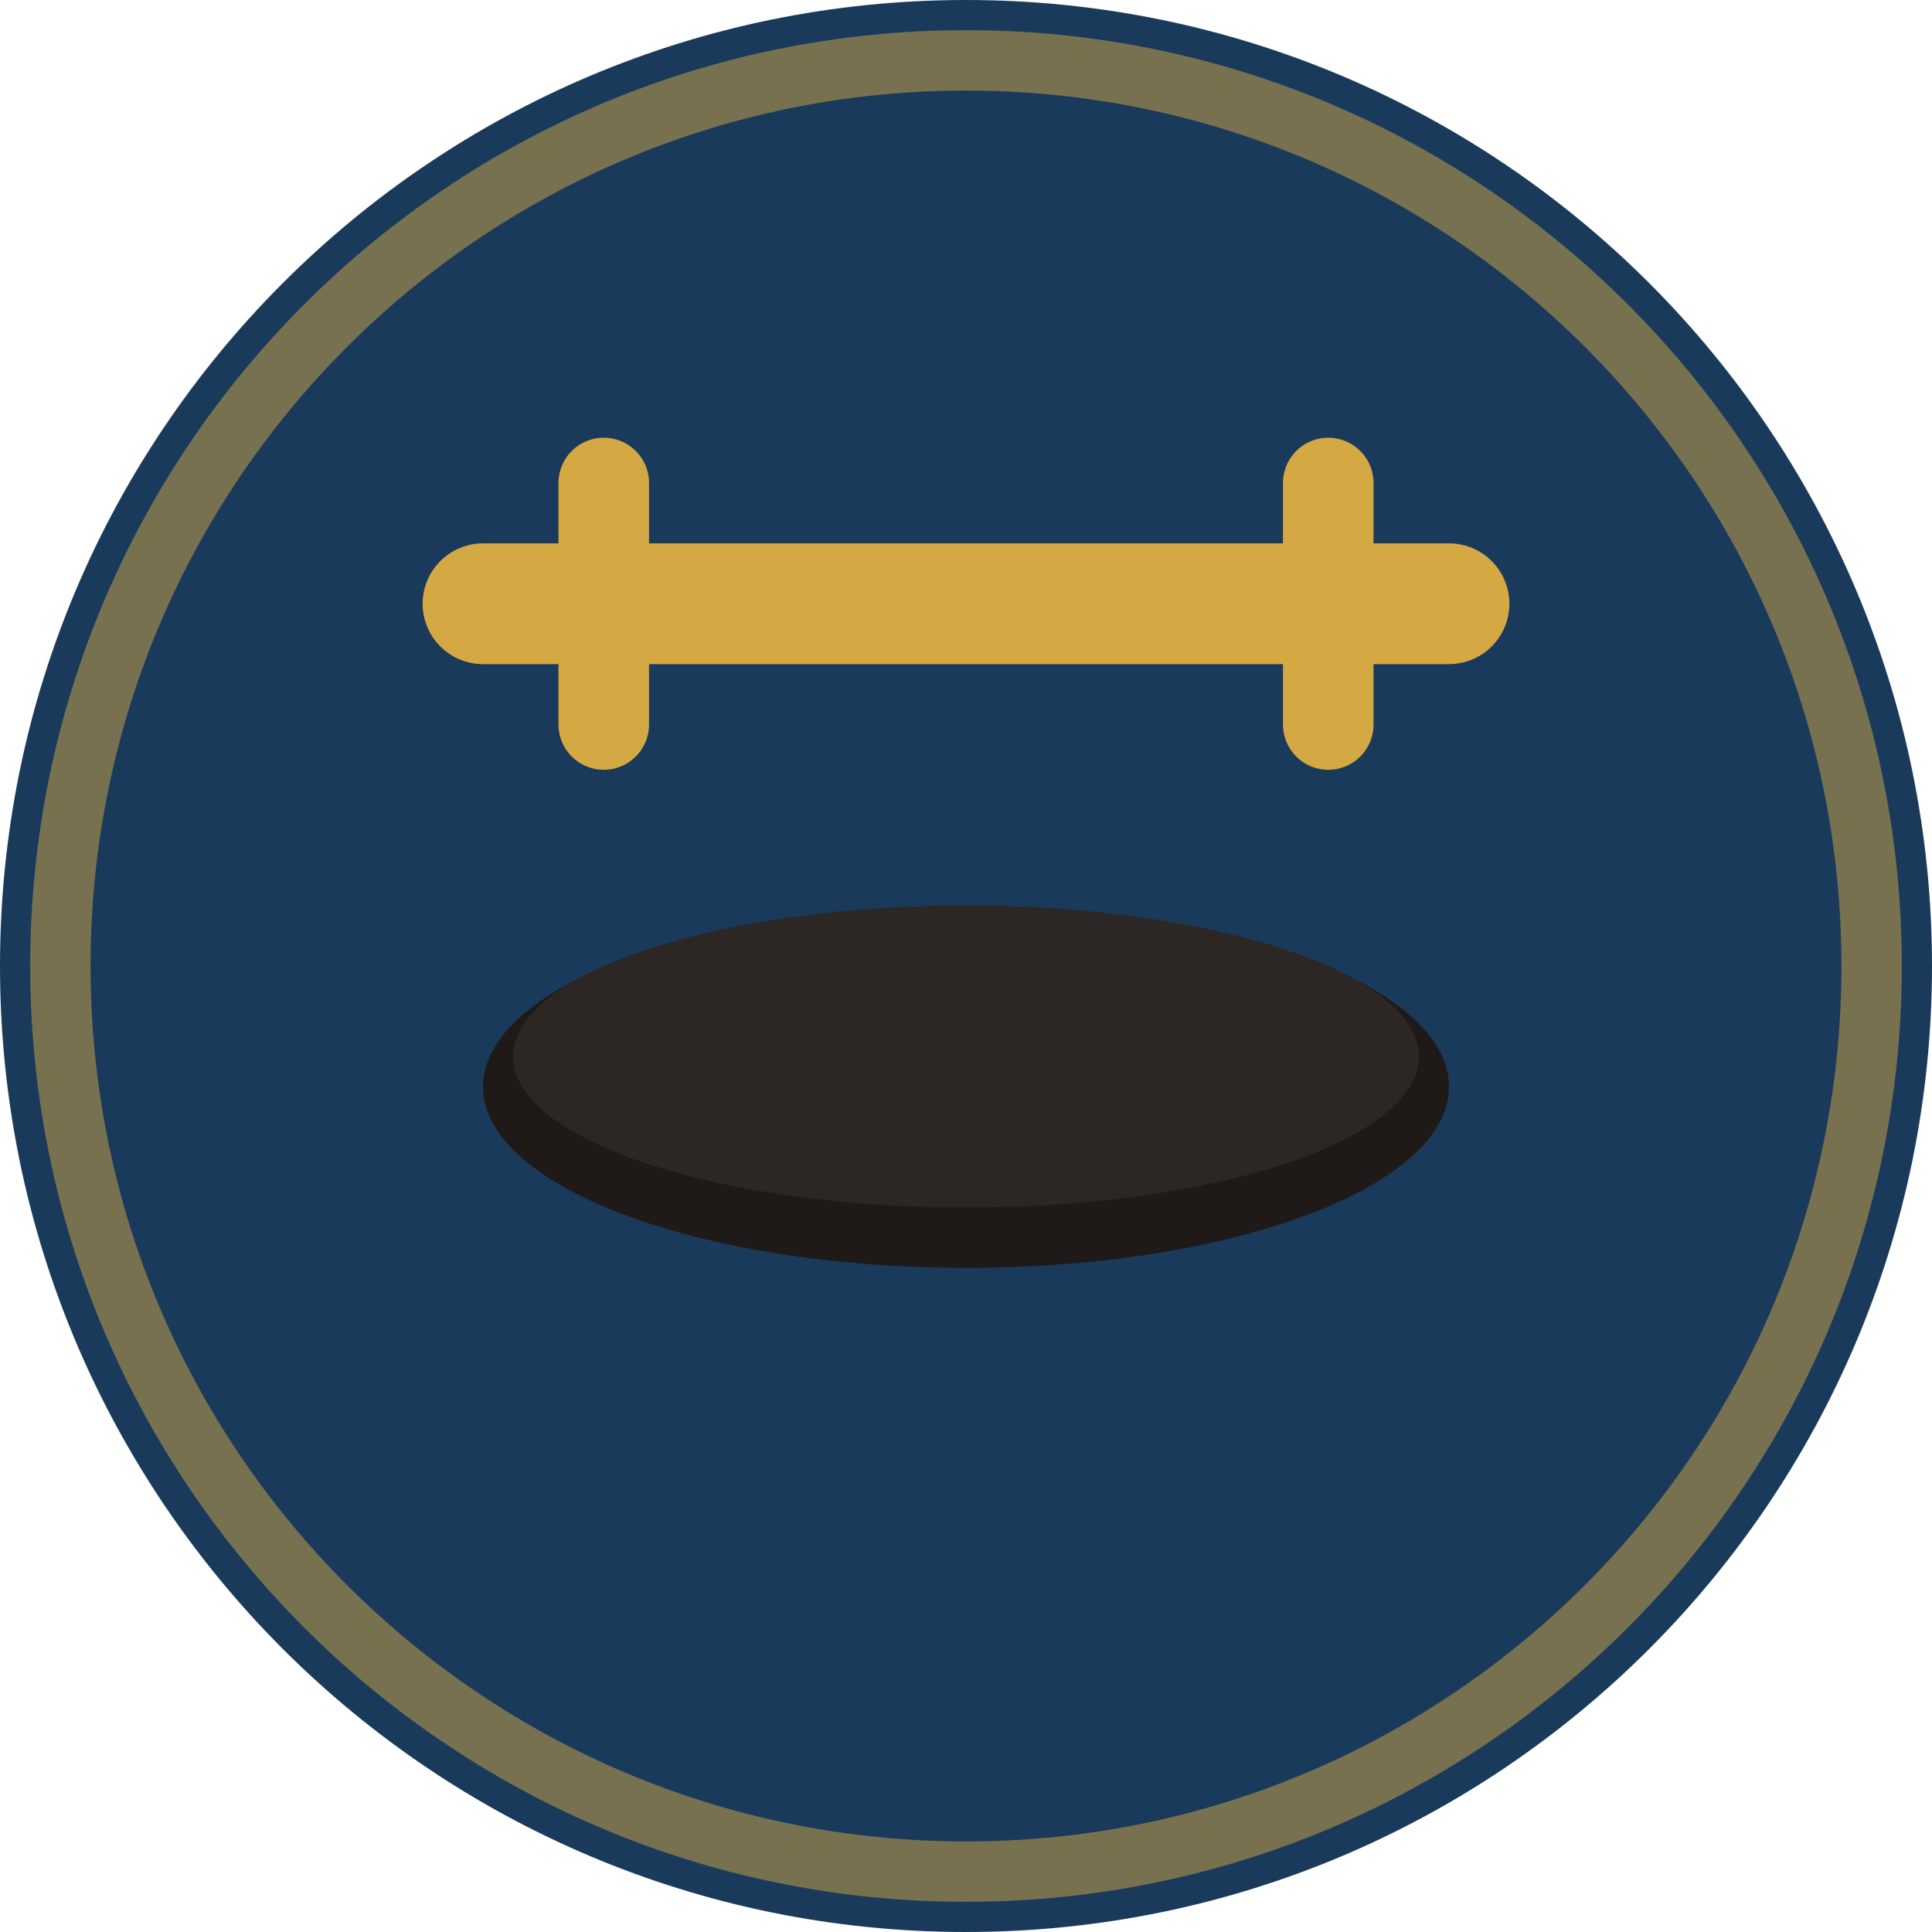
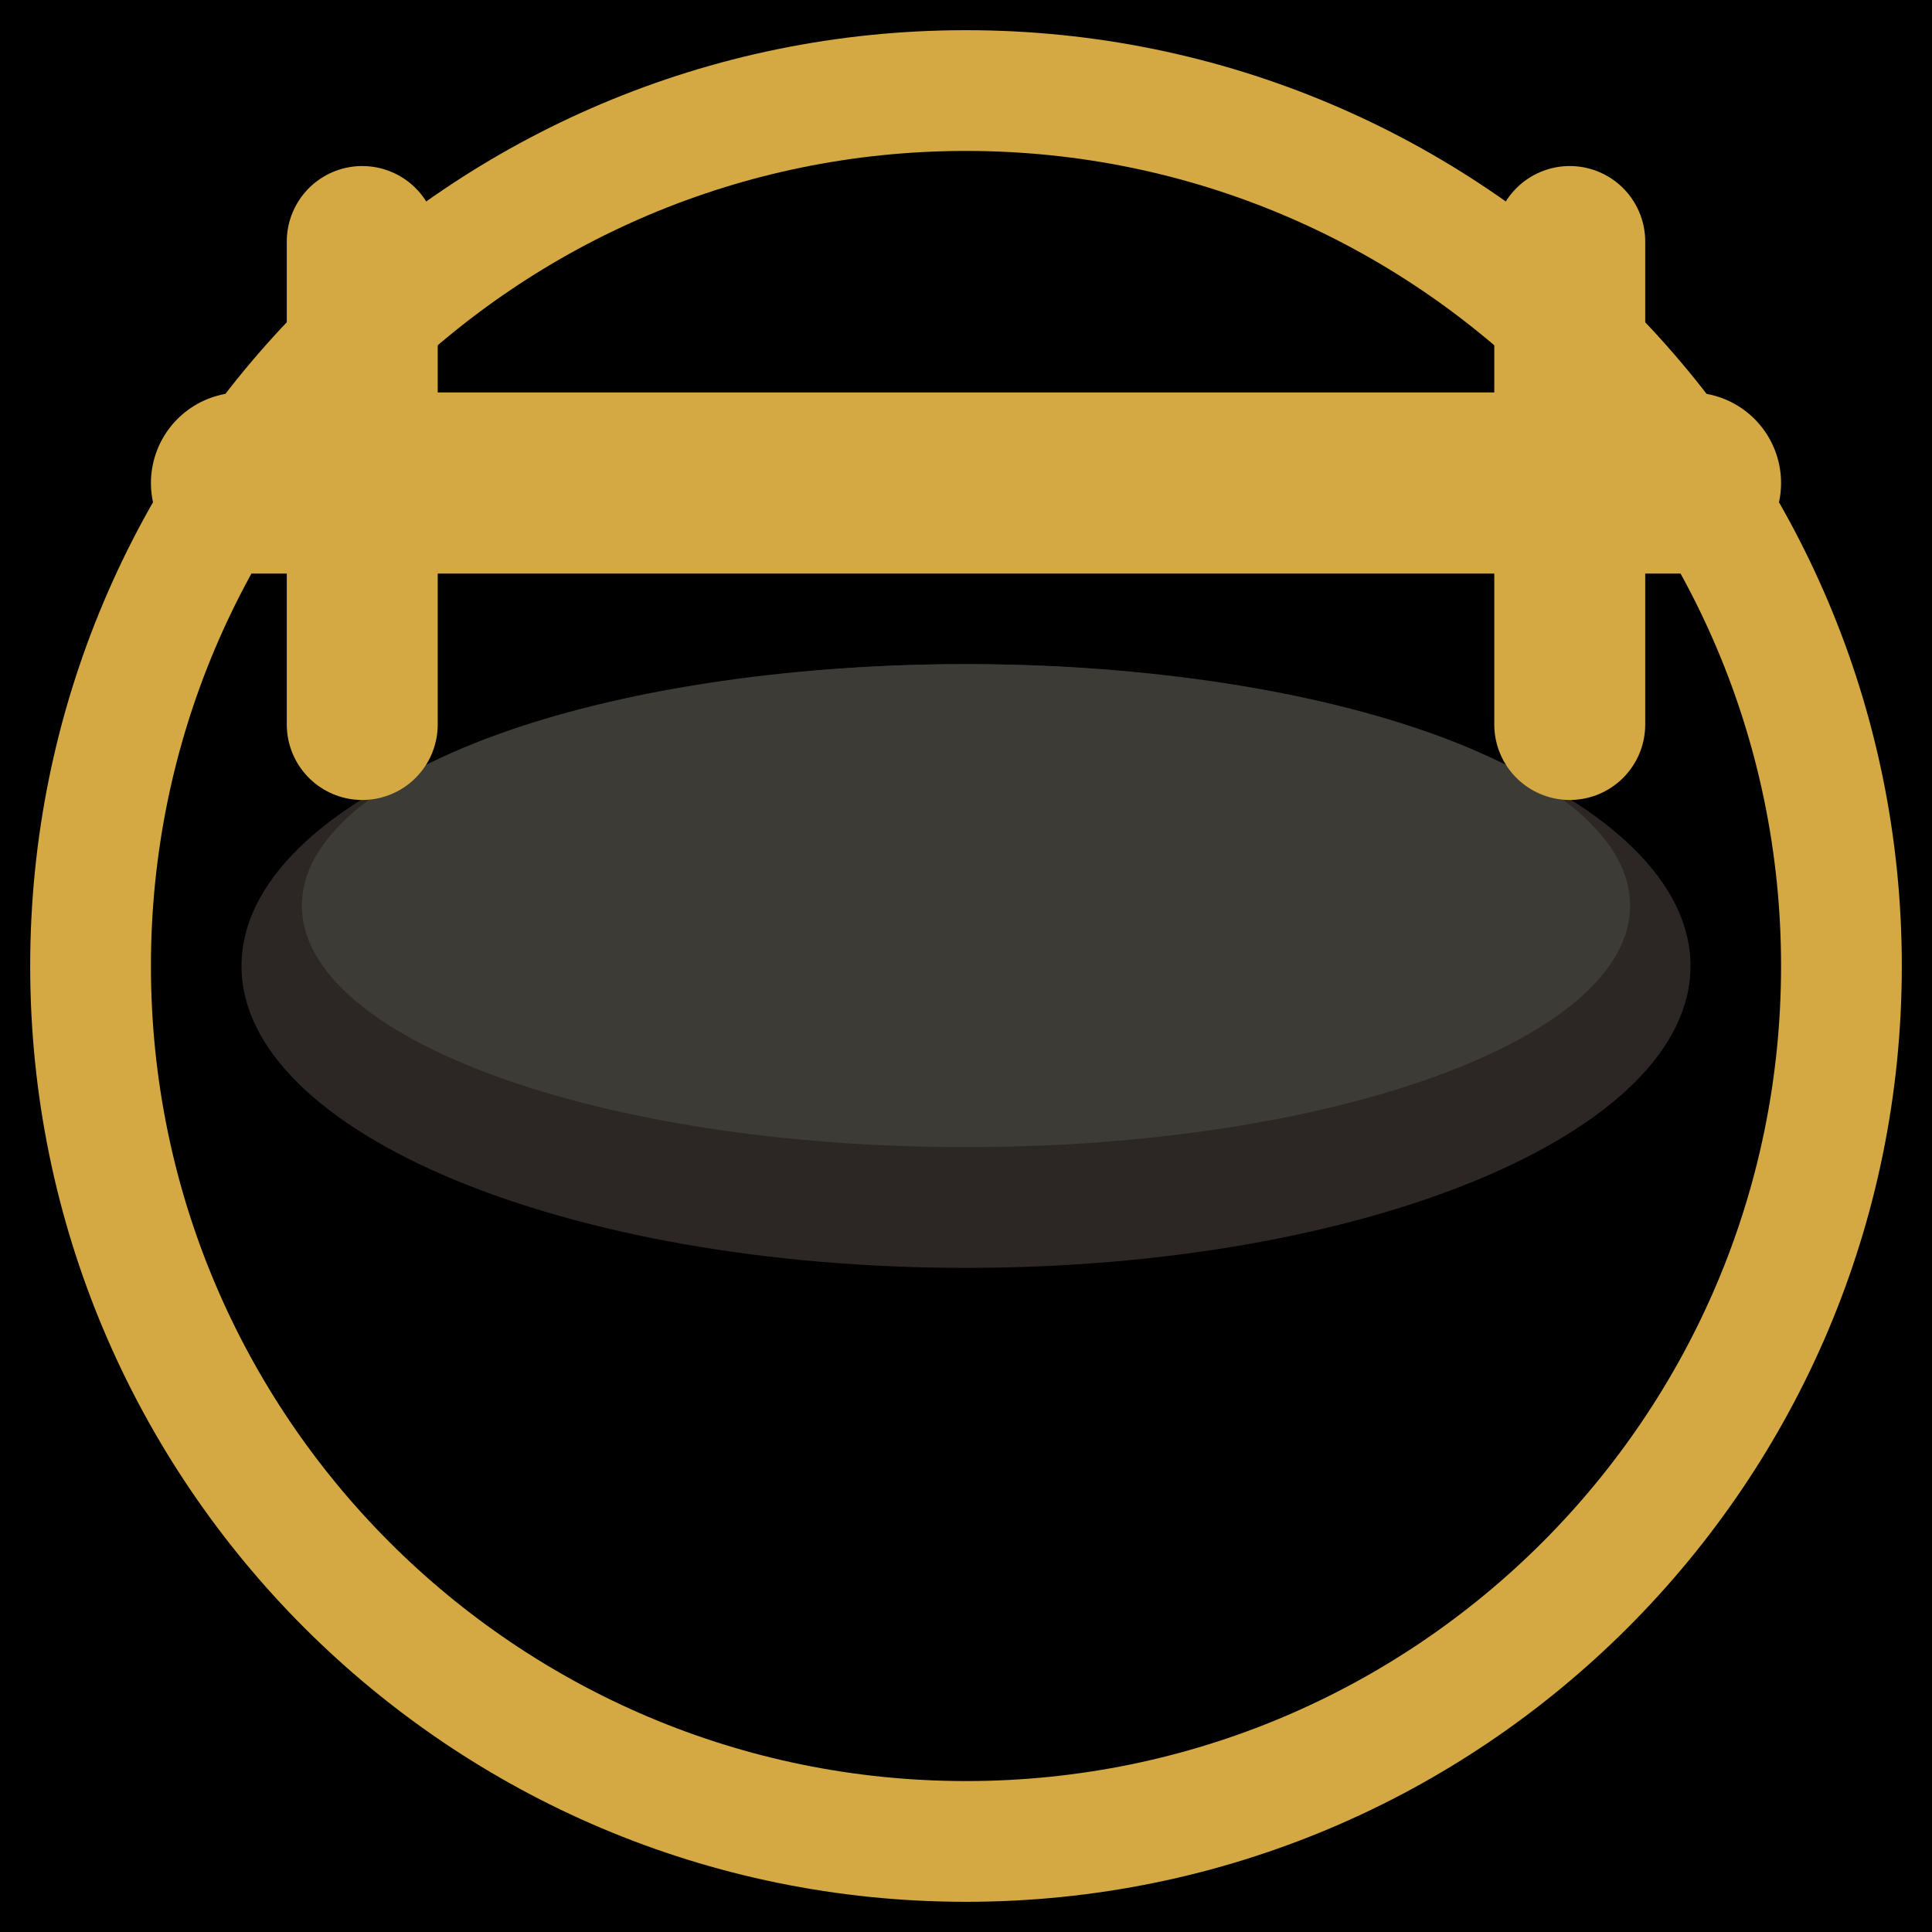
<svg xmlns="http://www.w3.org/2000/svg" viewBox="0 0 32 32">
-   <circle cx="16" cy="16" r="16" fill="#1a3a5c" />
-   <ellipse cx="16" cy="18" rx="8" ry="3" fill="#1f1a17" />
-   <ellipse cx="16" cy="17.5" rx="7.5" ry="2.5" fill="#2c2724" />
-   <line x1="8" y1="10" x2="24" y2="10" stroke="#d4a843" stroke-width="2" stroke-linecap="round" />
-   <line x1="10" y1="8" x2="10" y2="12" stroke="#d4a843" stroke-width="1.5" stroke-linecap="round" />
-   <line x1="22" y1="8" x2="22" y2="12" stroke="#d4a843" stroke-width="1.5" stroke-linecap="round" />
-   <circle cx="16" cy="16" r="15" fill="none" stroke="#d4a843" stroke-width="1" opacity="0.5" />
+   <rect fill="#000" width="32" height="32" />
+   <ellipse cx="16" cy="16" rx="12" ry="5" fill="#2c2724" />
+   <ellipse cx="16" cy="15" rx="11" ry="4" fill="#3d3b36" />
+   <line x1="4" y1="8" x2="28" y2="8" stroke="#d4a843" stroke-width="3" stroke-linecap="round" />
+   <line x1="6" y1="4" x2="6" y2="12" stroke="#d4a843" stroke-width="2.5" stroke-linecap="round" />
+   <line x1="26" y1="4" x2="26" y2="12" stroke="#d4a843" stroke-width="2.5" stroke-linecap="round" />
+   <circle cx="16" cy="16" r="14.5" fill="none" stroke="#d4a843" stroke-width="2" />
</svg>
